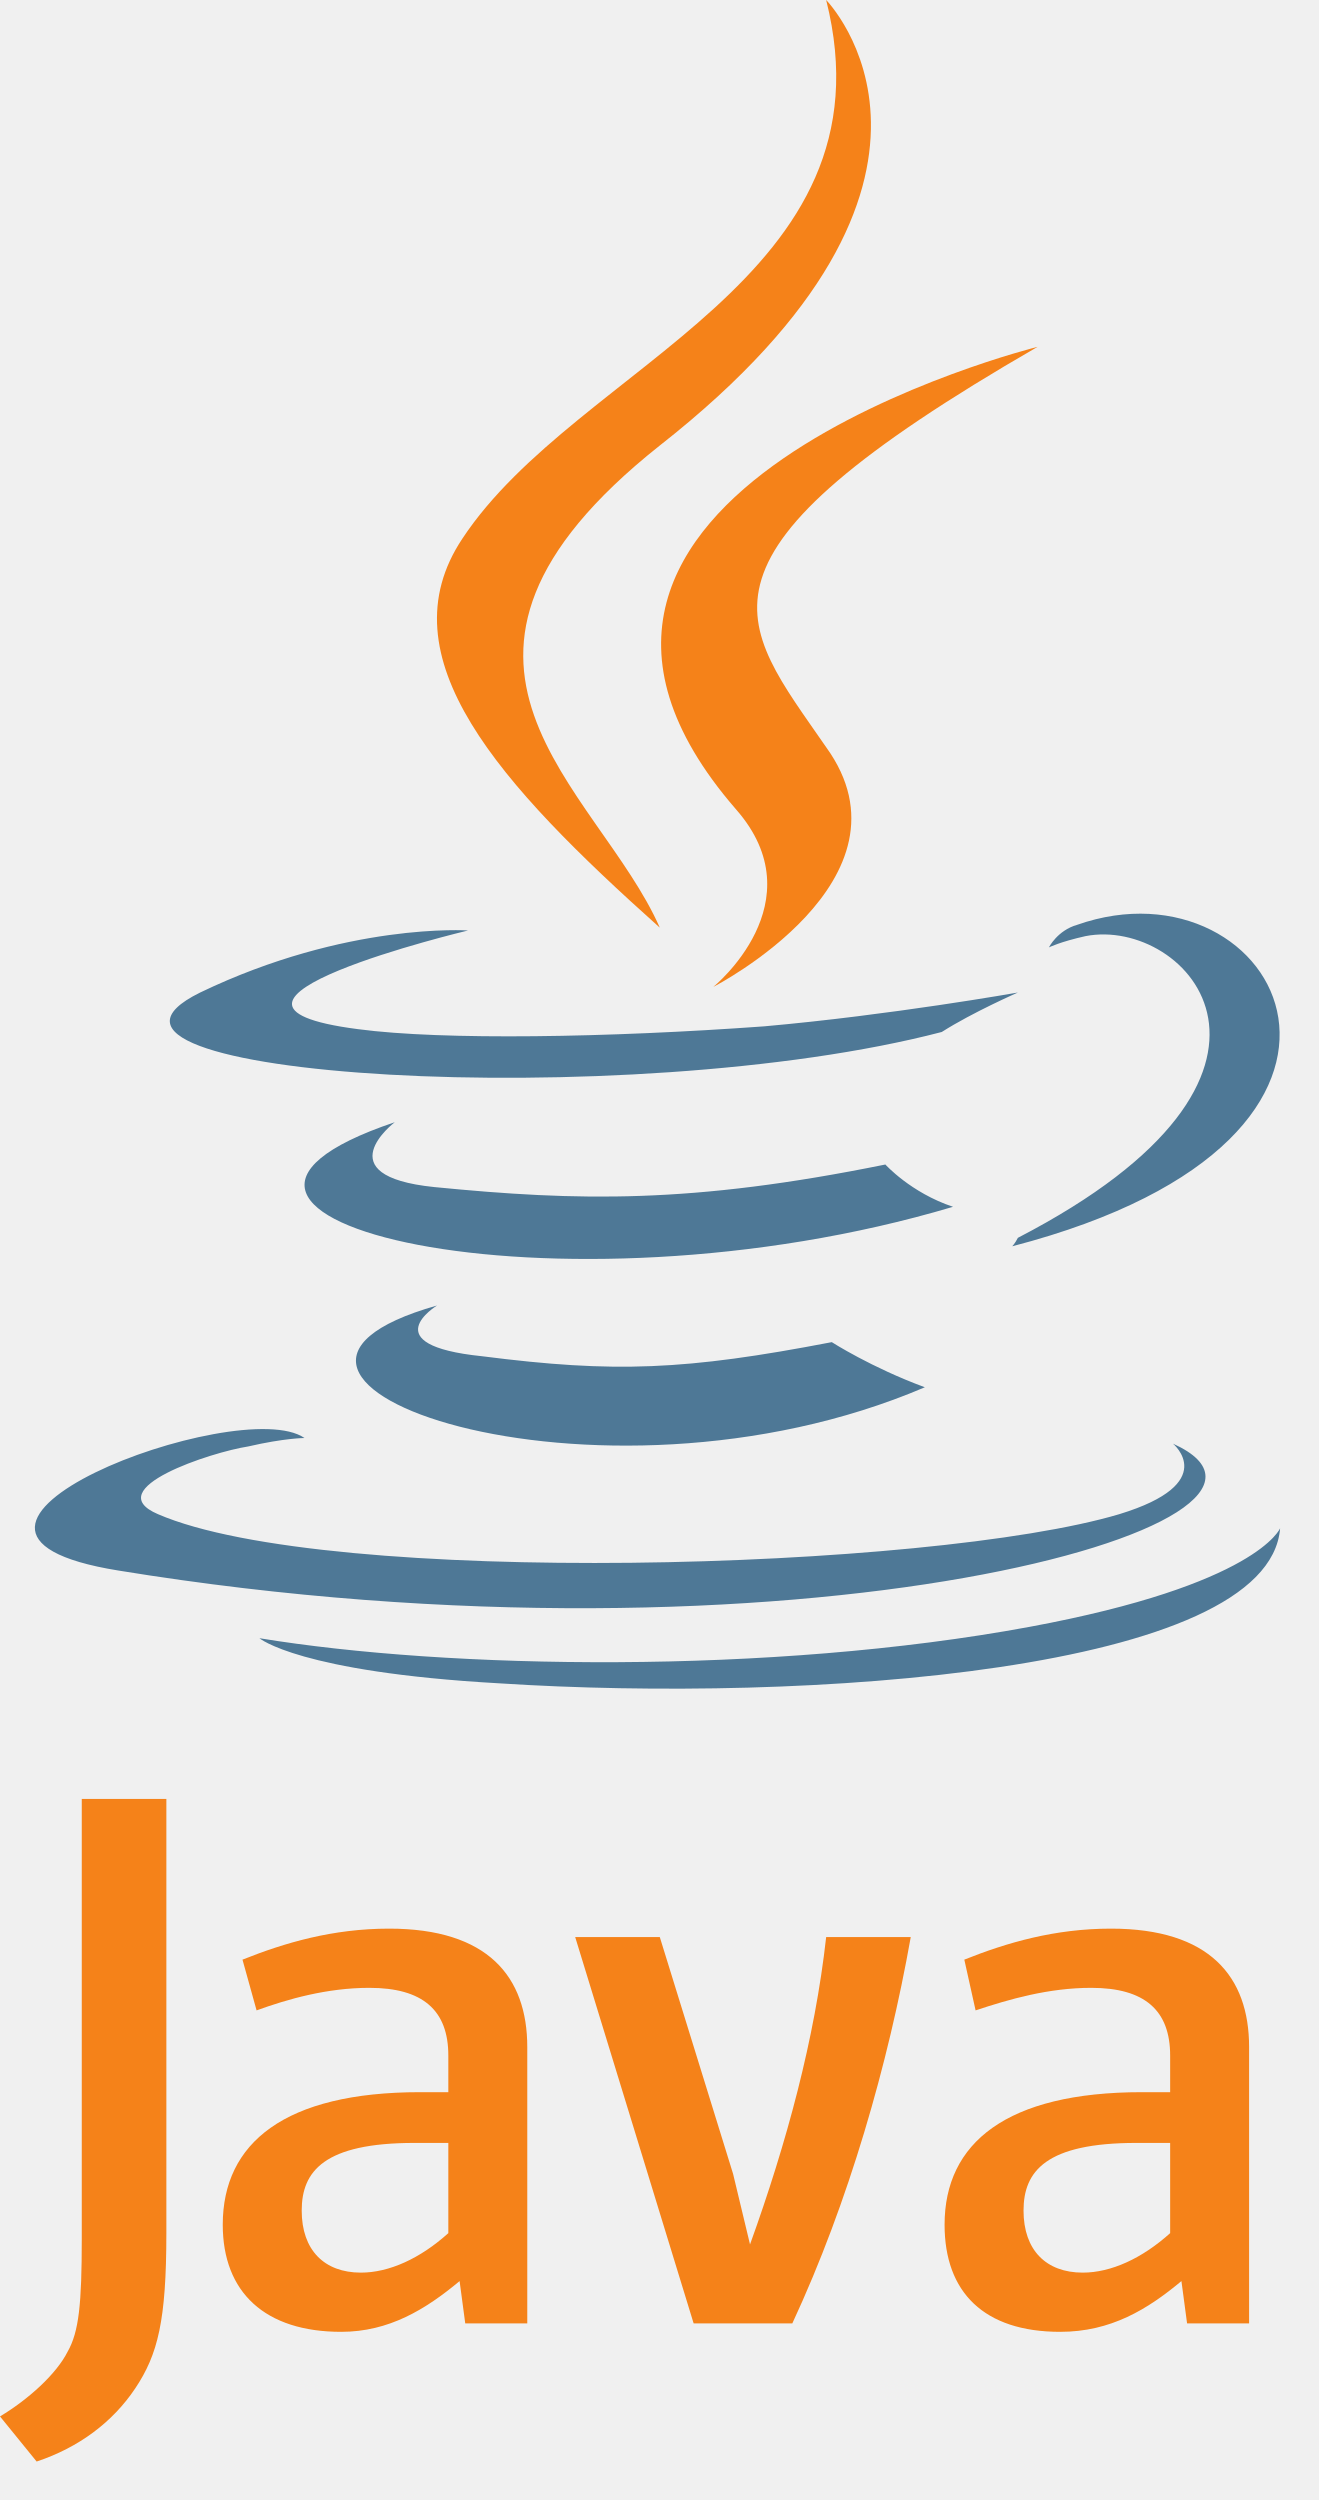
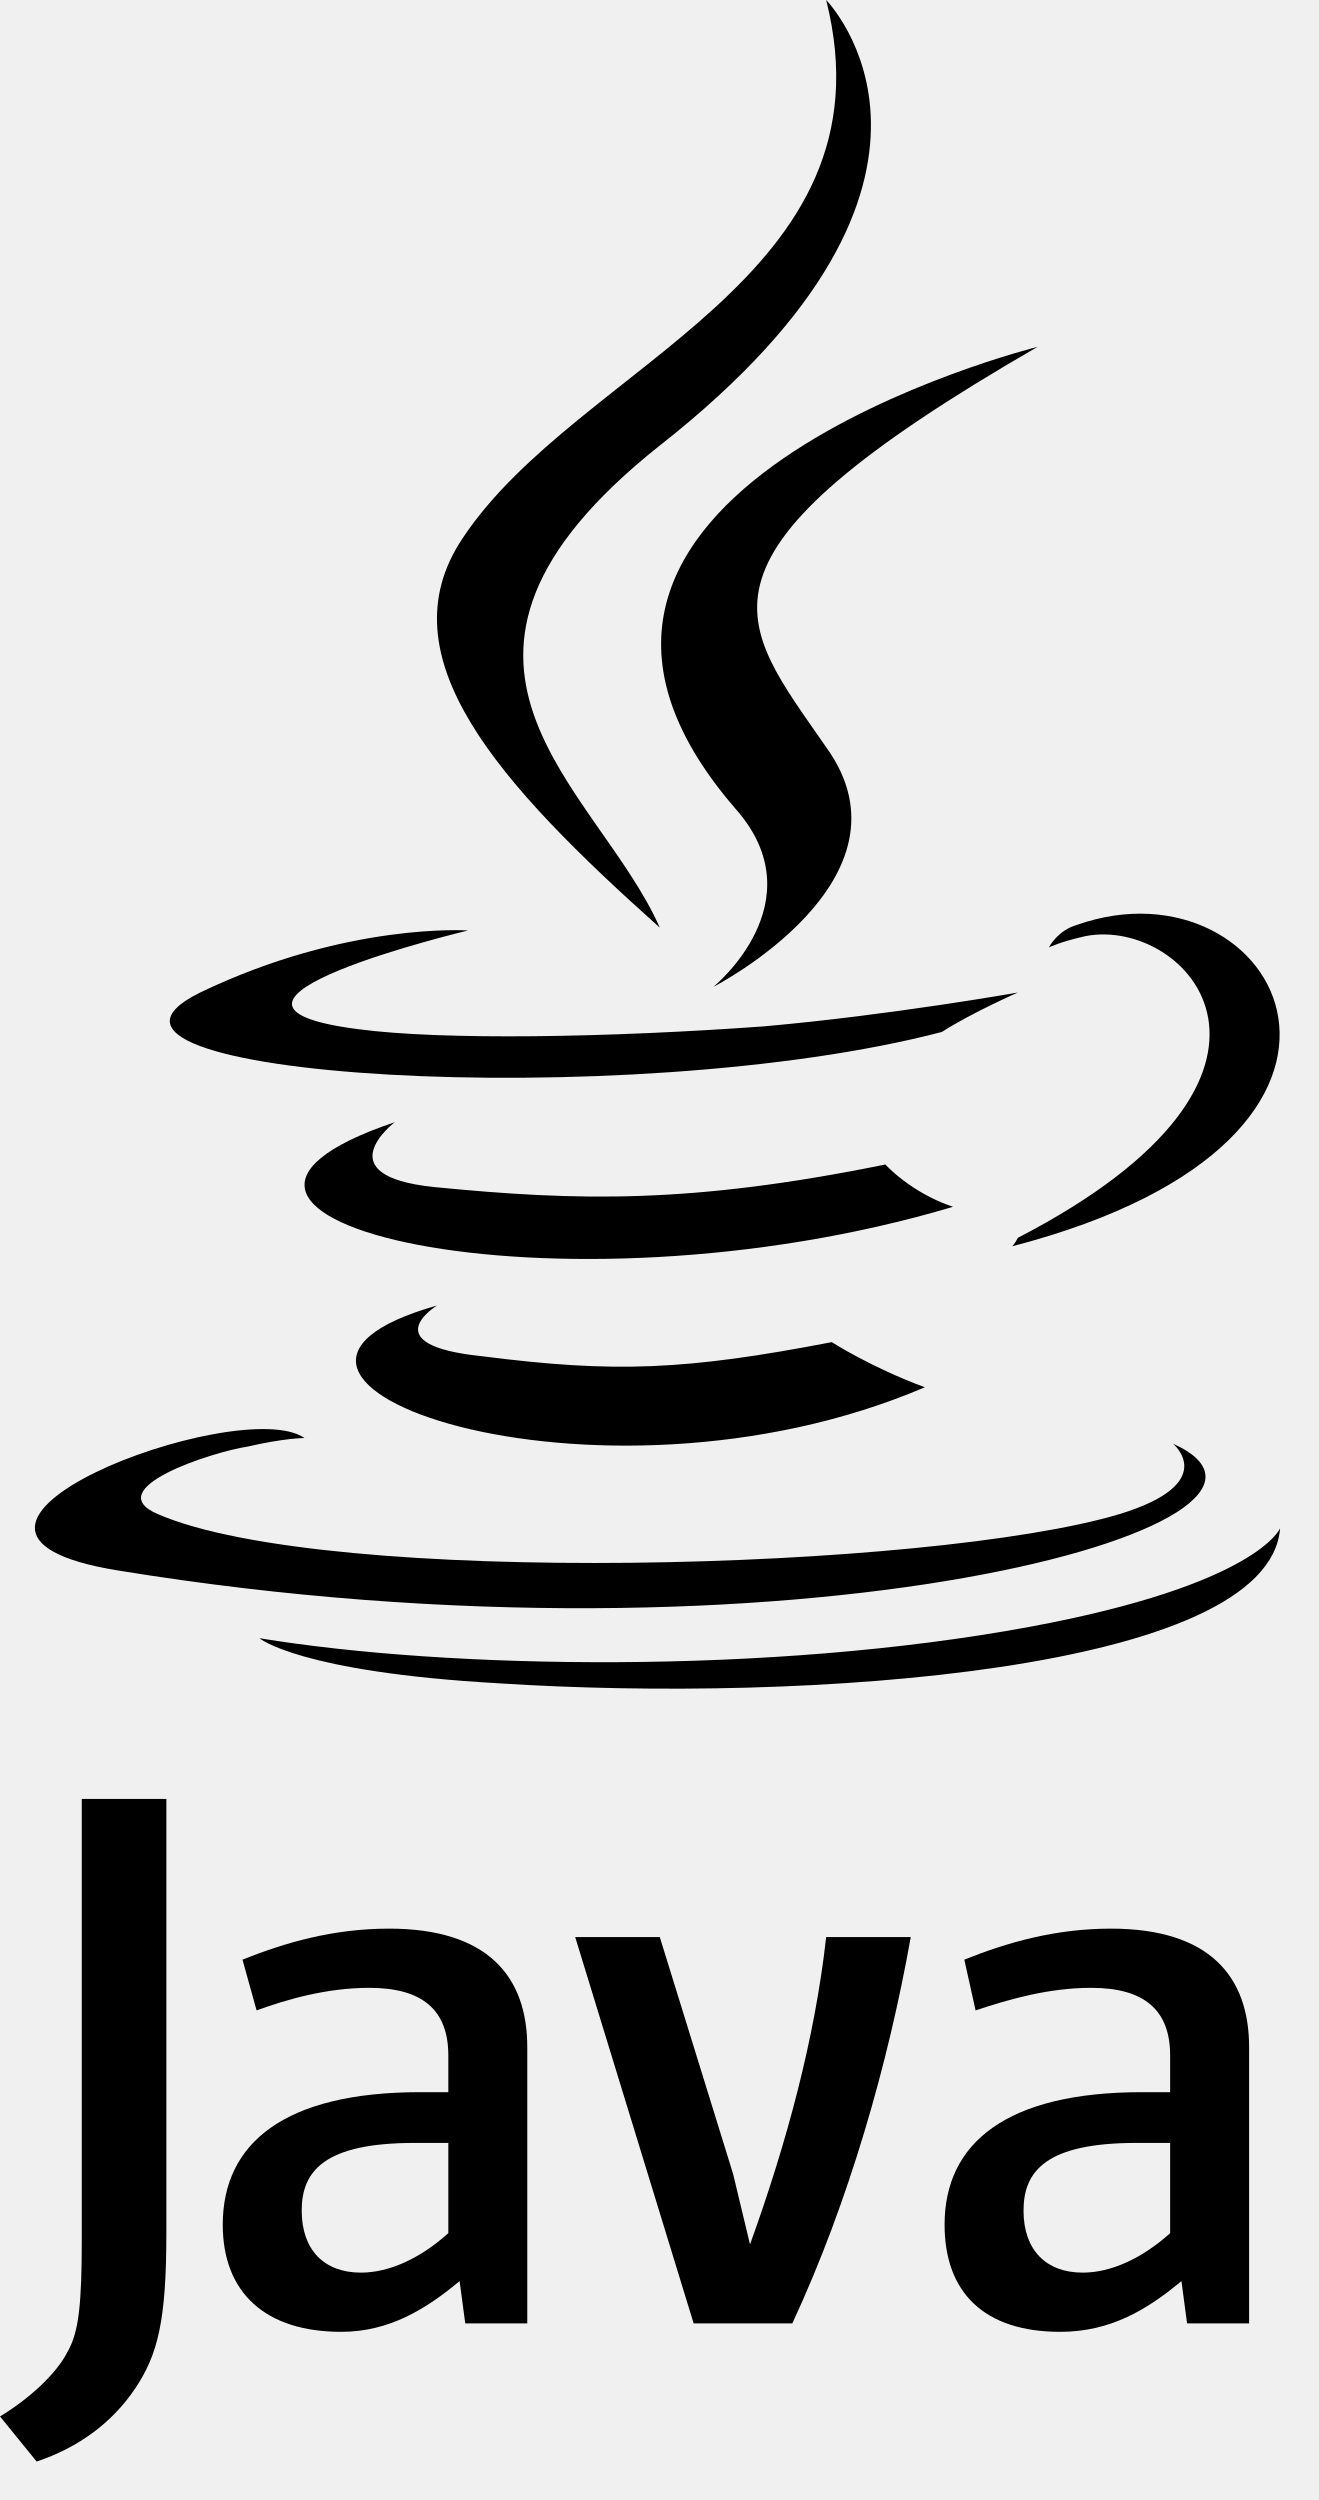
<svg xmlns="http://www.w3.org/2000/svg" width="242.752" height="460.24" id="svg1968" version="1.0">
+   <style>
+     path {
+       fill: #000;
+     }
+ 
+     @media (prefers-color-scheme: dark) {
+       path {
+         fill: #fff;
+       }
+     }
+   </style>
  <defs id="defs1970" />
  <g id="layer1" transform="translate(3824.556,782.8939)">
    <g id="Ebene_x0020_1" transform="translate(-3826.724,-785.8793)">
      <g id="_198302696">
-         <path d="M 82.626,243.321 C 82.626,243.321 70.687,250.588 90.931,252.665 C 115.328,255.779 128.306,255.26 155.298,250.069 C 155.298,250.069 162.565,254.741 172.427,258.375 C 111.695,284.329 34.87,256.817 82.626,243.321 L 82.626,243.321 z M 74.84,209.581 C 74.84,209.581 61.863,219.443 82.107,221.519 C 108.58,224.115 129.344,224.634 165.16,217.367 C 165.16,217.367 169.832,222.558 177.618,225.153 C 104.428,246.955 22.412,227.23 74.84,209.581 L 74.84,209.581 z M 218.107,268.756 C 218.107,268.756 226.931,276.024 208.244,281.733 C 173.466,292.115 62.381,295.229 31.236,281.733 C 20.336,277.062 41.099,270.313 47.847,269.275 C 54.595,267.718 58.228,267.718 58.228,267.718 C 46.29,259.413 -21.191,284.848 23.969,292.115 C 148.03,312.359 250.29,283.291 218.106,268.756 L 218.107,268.756 z M 88.336,174.283 C 88.336,174.283 31.756,187.779 68.092,192.451 C 83.664,194.527 114.29,194.008 142.84,191.932 C 166.198,189.855 189.558,185.703 189.558,185.703 C 189.558,185.703 181.252,189.336 175.542,192.97 C 117.924,208.023 7.359,201.275 39.023,185.703 C 66.015,172.726 88.335,174.283 88.335,174.283 L 88.336,174.283 z M 189.558,230.863 C 247.695,200.756 220.703,171.688 202.016,175.321 C 197.344,176.359 195.268,177.398 195.268,177.398 C 195.268,177.398 196.825,174.283 200.458,173.245 C 237.313,160.268 266.382,212.176 188.52,232.42 C 188.52,232.42 189.038,231.901 189.558,230.863 L 189.558,230.863 z M 94.046,312.878 C 150.107,316.512 235.756,310.802 237.832,284.329 C 237.832,284.329 233.68,294.711 191.634,302.496 C 143.878,311.321 84.703,310.283 49.924,304.573 C 49.924,304.573 57.191,310.802 94.046,312.878 L 94.046,312.878 z " id="_227268128" style="fill:#4e7896" />
-         <path d="M 154.26,2.985 C 154.26,2.985 186.443,35.688 123.634,85.001 C 73.283,124.97 112.214,147.809 123.634,173.764 C 94.046,147.291 72.764,123.932 87.298,102.13 C 108.581,69.947 167.237,54.375 154.26,2.985 L 154.26,2.985 z M 137.649,151.962 C 152.702,169.092 133.497,184.665 133.497,184.665 C 133.497,184.665 171.909,164.94 154.26,140.543 C 138.168,117.184 125.71,105.764 193.191,66.833 C 193.191,66.833 86.779,93.306 137.649,151.962 L 137.649,151.962 z M 99.237,430.71 L 99.237,379.84 C 99.237,366.863 91.97,358.039 73.802,358.039 C 63.42,358.039 54.596,360.634 46.809,363.748 L 49.405,373.092 C 55.115,371.015 62.382,368.939 70.168,368.939 C 80.031,368.939 84.703,373.092 84.703,381.397 L 84.703,388.145 L 79.512,388.145 C 54.596,388.145 43.176,397.489 43.176,412.542 C 43.176,425 50.962,432.267 64.977,432.267 C 73.802,432.267 80.55,428.115 86.779,422.924 L 87.817,430.71 L 99.237,430.71 L 99.237,430.71 z M 84.703,414.099 C 79.512,418.771 73.802,421.367 68.611,421.367 C 61.863,421.367 57.711,417.214 57.711,409.947 C 57.711,402.68 61.863,397.489 78.474,397.489 L 84.703,397.489 L 84.703,414.099 L 84.703,414.099 z M 148.031,430.71 L 129.863,430.71 L 108.061,359.596 L 123.634,359.596 L 137.13,403.199 L 140.244,416.176 C 146.993,397.489 152.184,378.282 154.26,359.596 L 169.833,359.596 C 165.68,382.955 158.413,408.389 148.031,430.71 L 148.031,430.71 z M 232.123,430.71 L 232.123,379.84 C 232.123,366.863 224.855,358.039 206.687,358.039 C 196.305,358.039 187.481,360.634 179.695,363.748 L 181.771,373.092 C 188,371.015 195.267,368.939 203.054,368.939 C 212.916,368.939 217.588,373.092 217.588,381.397 L 217.588,388.145 L 212.397,388.145 C 187.481,388.145 176.061,397.489 176.061,412.542 C 176.061,425 183.329,432.267 197.344,432.267 C 206.687,432.267 213.436,428.115 219.665,422.924 L 220.703,430.71 L 232.123,430.71 L 232.123,430.71 z M 217.588,414.099 C 212.397,418.771 206.687,421.367 201.496,421.367 C 194.748,421.367 190.596,417.214 190.596,409.947 C 190.596,402.68 194.748,397.489 211.359,397.489 L 217.588,397.489 L 217.588,414.099 L 217.588,414.099 z M 27.084,442.649 C 22.931,448.878 16.702,453.55 8.916,456.145 L 2.168,447.84 C 7.359,444.725 12.55,440.054 14.626,435.901 C 16.702,432.268 17.222,427.076 17.222,415.138 L 17.222,334.161 L 32.794,334.161 L 32.794,414.1 C 32.794,430.191 31.237,436.42 27.084,442.649 L 27.084,442.649 z " id="_230367536" style="fill:#f58219" />
+         <path d="M 82.626,243.321 C 82.626,243.321 70.687,250.588 90.931,252.665 C 115.328,255.779 128.306,255.26 155.298,250.069 C 155.298,250.069 162.565,254.741 172.427,258.375 C 111.695,284.329 34.87,256.817 82.626,243.321 L 82.626,243.321 z M 74.84,209.581 C 74.84,209.581 61.863,219.443 82.107,221.519 C 108.58,224.115 129.344,224.634 165.16,217.367 C 165.16,217.367 169.832,222.558 177.618,225.153 C 104.428,246.955 22.412,227.23 74.84,209.581 L 74.84,209.581 z M 218.107,268.756 C 218.107,268.756 226.931,276.024 208.244,281.733 C 173.466,292.115 62.381,295.229 31.236,281.733 C 20.336,277.062 41.099,270.313 47.847,269.275 C 54.595,267.718 58.228,267.718 58.228,267.718 C 46.29,259.413 -21.191,284.848 23.969,292.115 C 148.03,312.359 250.29,283.291 218.106,268.756 L 218.107,268.756 z M 88.336,174.283 C 88.336,174.283 31.756,187.779 68.092,192.451 C 83.664,194.527 114.29,194.008 142.84,191.932 C 166.198,189.855 189.558,185.703 189.558,185.703 C 189.558,185.703 181.252,189.336 175.542,192.97 C 117.924,208.023 7.359,201.275 39.023,185.703 C 66.015,172.726 88.335,174.283 88.335,174.283 L 88.336,174.283 z M 189.558,230.863 C 247.695,200.756 220.703,171.688 202.016,175.321 C 197.344,176.359 195.268,177.398 195.268,177.398 C 195.268,177.398 196.825,174.283 200.458,173.245 C 237.313,160.268 266.382,212.176 188.52,232.42 C 188.52,232.42 189.038,231.901 189.558,230.863 L 189.558,230.863 z M 94.046,312.878 C 150.107,316.512 235.756,310.802 237.832,284.329 C 237.832,284.329 233.68,294.711 191.634,302.496 C 143.878,311.321 84.703,310.283 49.924,304.573 C 49.924,304.573 57.191,310.802 94.046,312.878 L 94.046,312.878 z " id="_227268128" />
+         <path d="M 154.26,2.985 C 154.26,2.985 186.443,35.688 123.634,85.001 C 73.283,124.97 112.214,147.809 123.634,173.764 C 94.046,147.291 72.764,123.932 87.298,102.13 C 108.581,69.947 167.237,54.375 154.26,2.985 L 154.26,2.985 z M 137.649,151.962 C 152.702,169.092 133.497,184.665 133.497,184.665 C 133.497,184.665 171.909,164.94 154.26,140.543 C 138.168,117.184 125.71,105.764 193.191,66.833 C 193.191,66.833 86.779,93.306 137.649,151.962 L 137.649,151.962 z M 99.237,430.71 L 99.237,379.84 C 99.237,366.863 91.97,358.039 73.802,358.039 C 63.42,358.039 54.596,360.634 46.809,363.748 L 49.405,373.092 C 55.115,371.015 62.382,368.939 70.168,368.939 C 80.031,368.939 84.703,373.092 84.703,381.397 L 84.703,388.145 L 79.512,388.145 C 54.596,388.145 43.176,397.489 43.176,412.542 C 43.176,425 50.962,432.267 64.977,432.267 C 73.802,432.267 80.55,428.115 86.779,422.924 L 87.817,430.71 L 99.237,430.71 L 99.237,430.71 z M 84.703,414.099 C 79.512,418.771 73.802,421.367 68.611,421.367 C 61.863,421.367 57.711,417.214 57.711,409.947 C 57.711,402.68 61.863,397.489 78.474,397.489 L 84.703,397.489 L 84.703,414.099 L 84.703,414.099 z M 148.031,430.71 L 129.863,430.71 L 108.061,359.596 L 123.634,359.596 L 137.13,403.199 L 140.244,416.176 C 146.993,397.489 152.184,378.282 154.26,359.596 L 169.833,359.596 C 165.68,382.955 158.413,408.389 148.031,430.71 L 148.031,430.71 z M 232.123,430.71 L 232.123,379.84 C 232.123,366.863 224.855,358.039 206.687,358.039 C 196.305,358.039 187.481,360.634 179.695,363.748 L 181.771,373.092 C 188,371.015 195.267,368.939 203.054,368.939 C 212.916,368.939 217.588,373.092 217.588,381.397 L 217.588,388.145 L 212.397,388.145 C 187.481,388.145 176.061,397.489 176.061,412.542 C 176.061,425 183.329,432.267 197.344,432.267 C 206.687,432.267 213.436,428.115 219.665,422.924 L 220.703,430.71 L 232.123,430.71 L 232.123,430.71 z M 217.588,414.099 C 212.397,418.771 206.687,421.367 201.496,421.367 C 194.748,421.367 190.596,417.214 190.596,409.947 C 190.596,402.68 194.748,397.489 211.359,397.489 L 217.588,397.489 L 217.588,414.099 L 217.588,414.099 z M 27.084,442.649 C 22.931,448.878 16.702,453.55 8.916,456.145 L 2.168,447.84 C 7.359,444.725 12.55,440.054 14.626,435.901 C 16.702,432.268 17.222,427.076 17.222,415.138 L 17.222,334.161 L 32.794,334.161 L 32.794,414.1 C 32.794,430.191 31.237,436.42 27.084,442.649 L 27.084,442.649 z " id="_230367536" />
      </g>
    </g>
  </g>
</svg>
